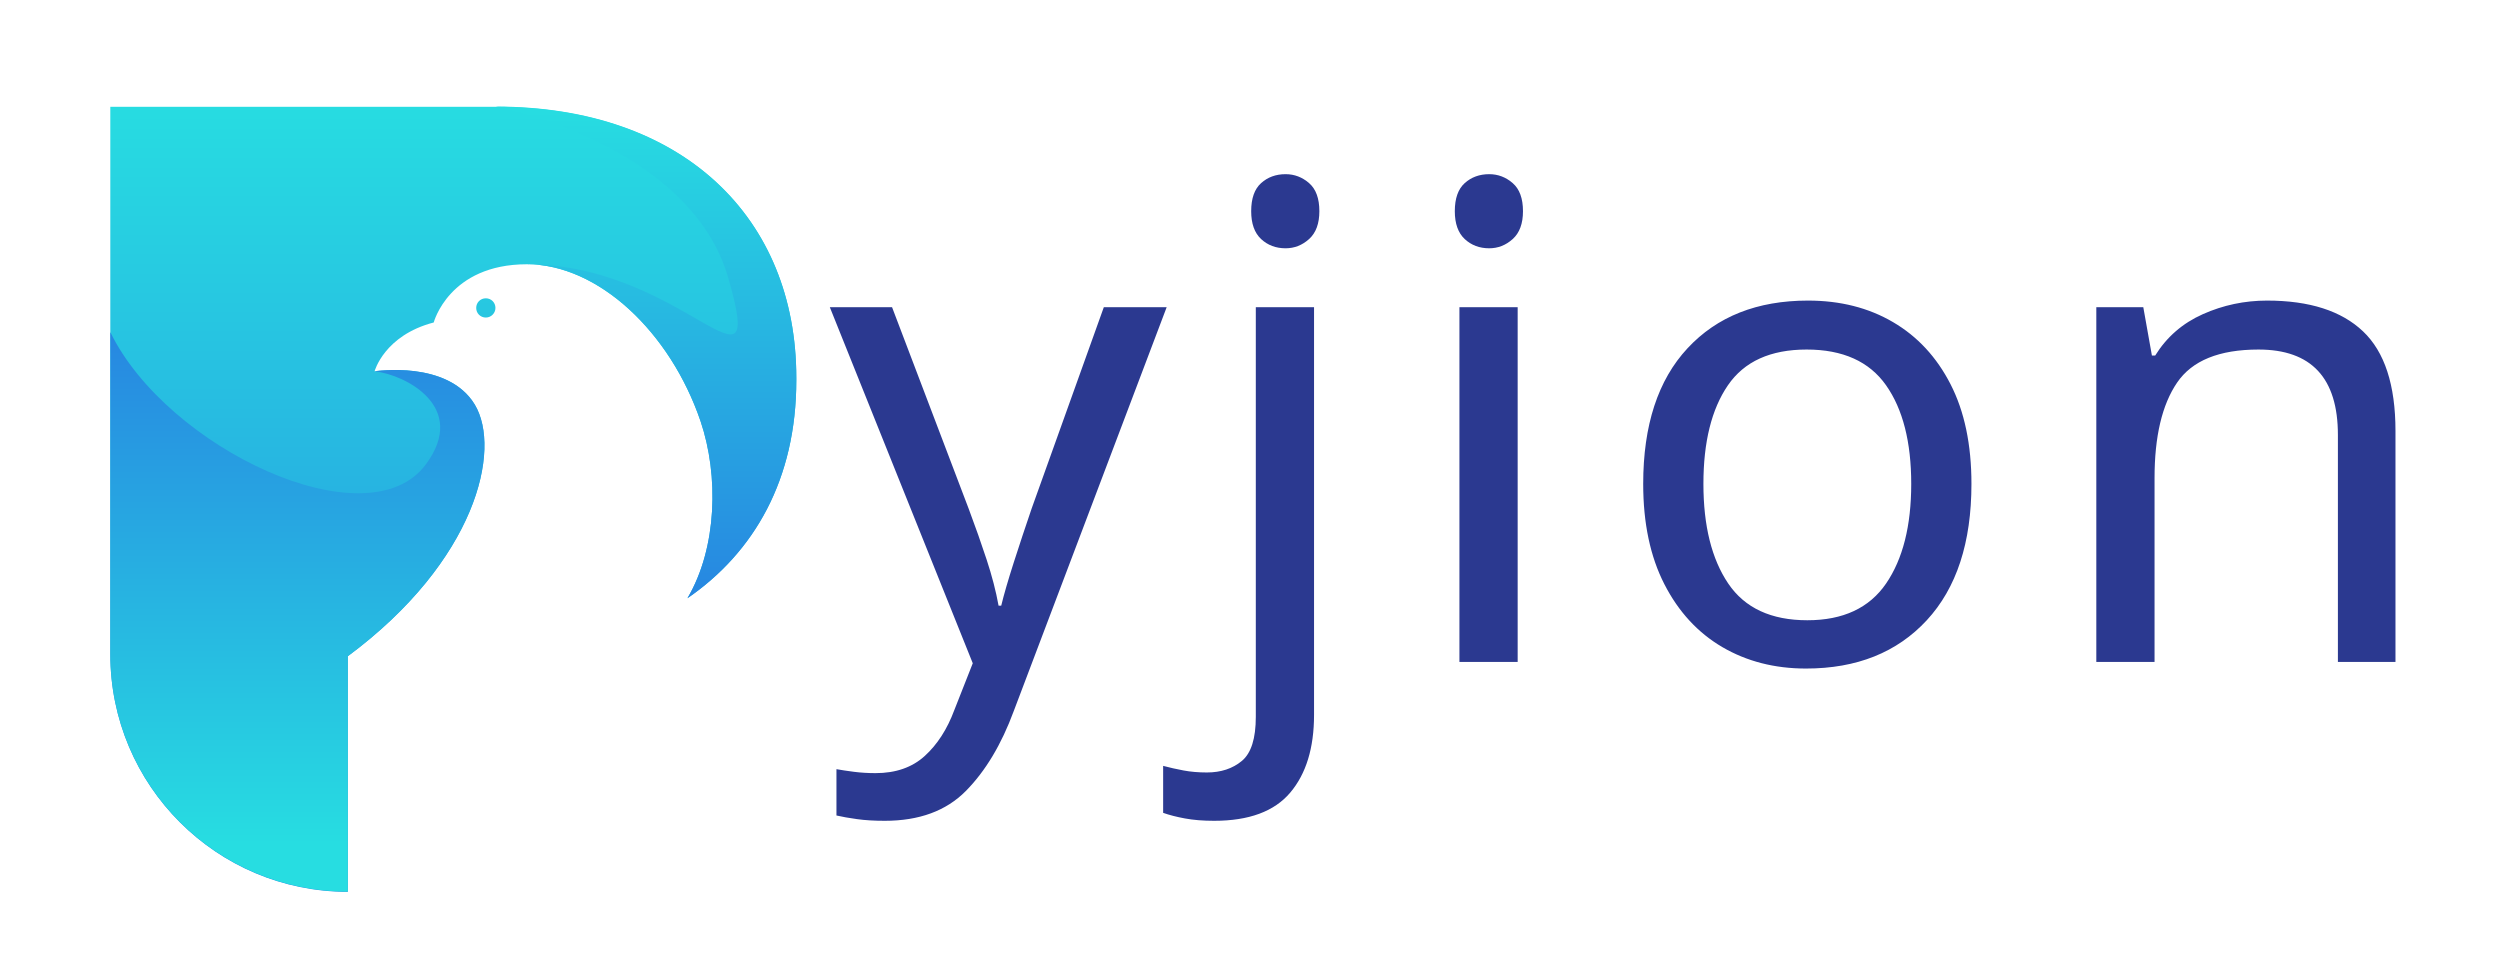
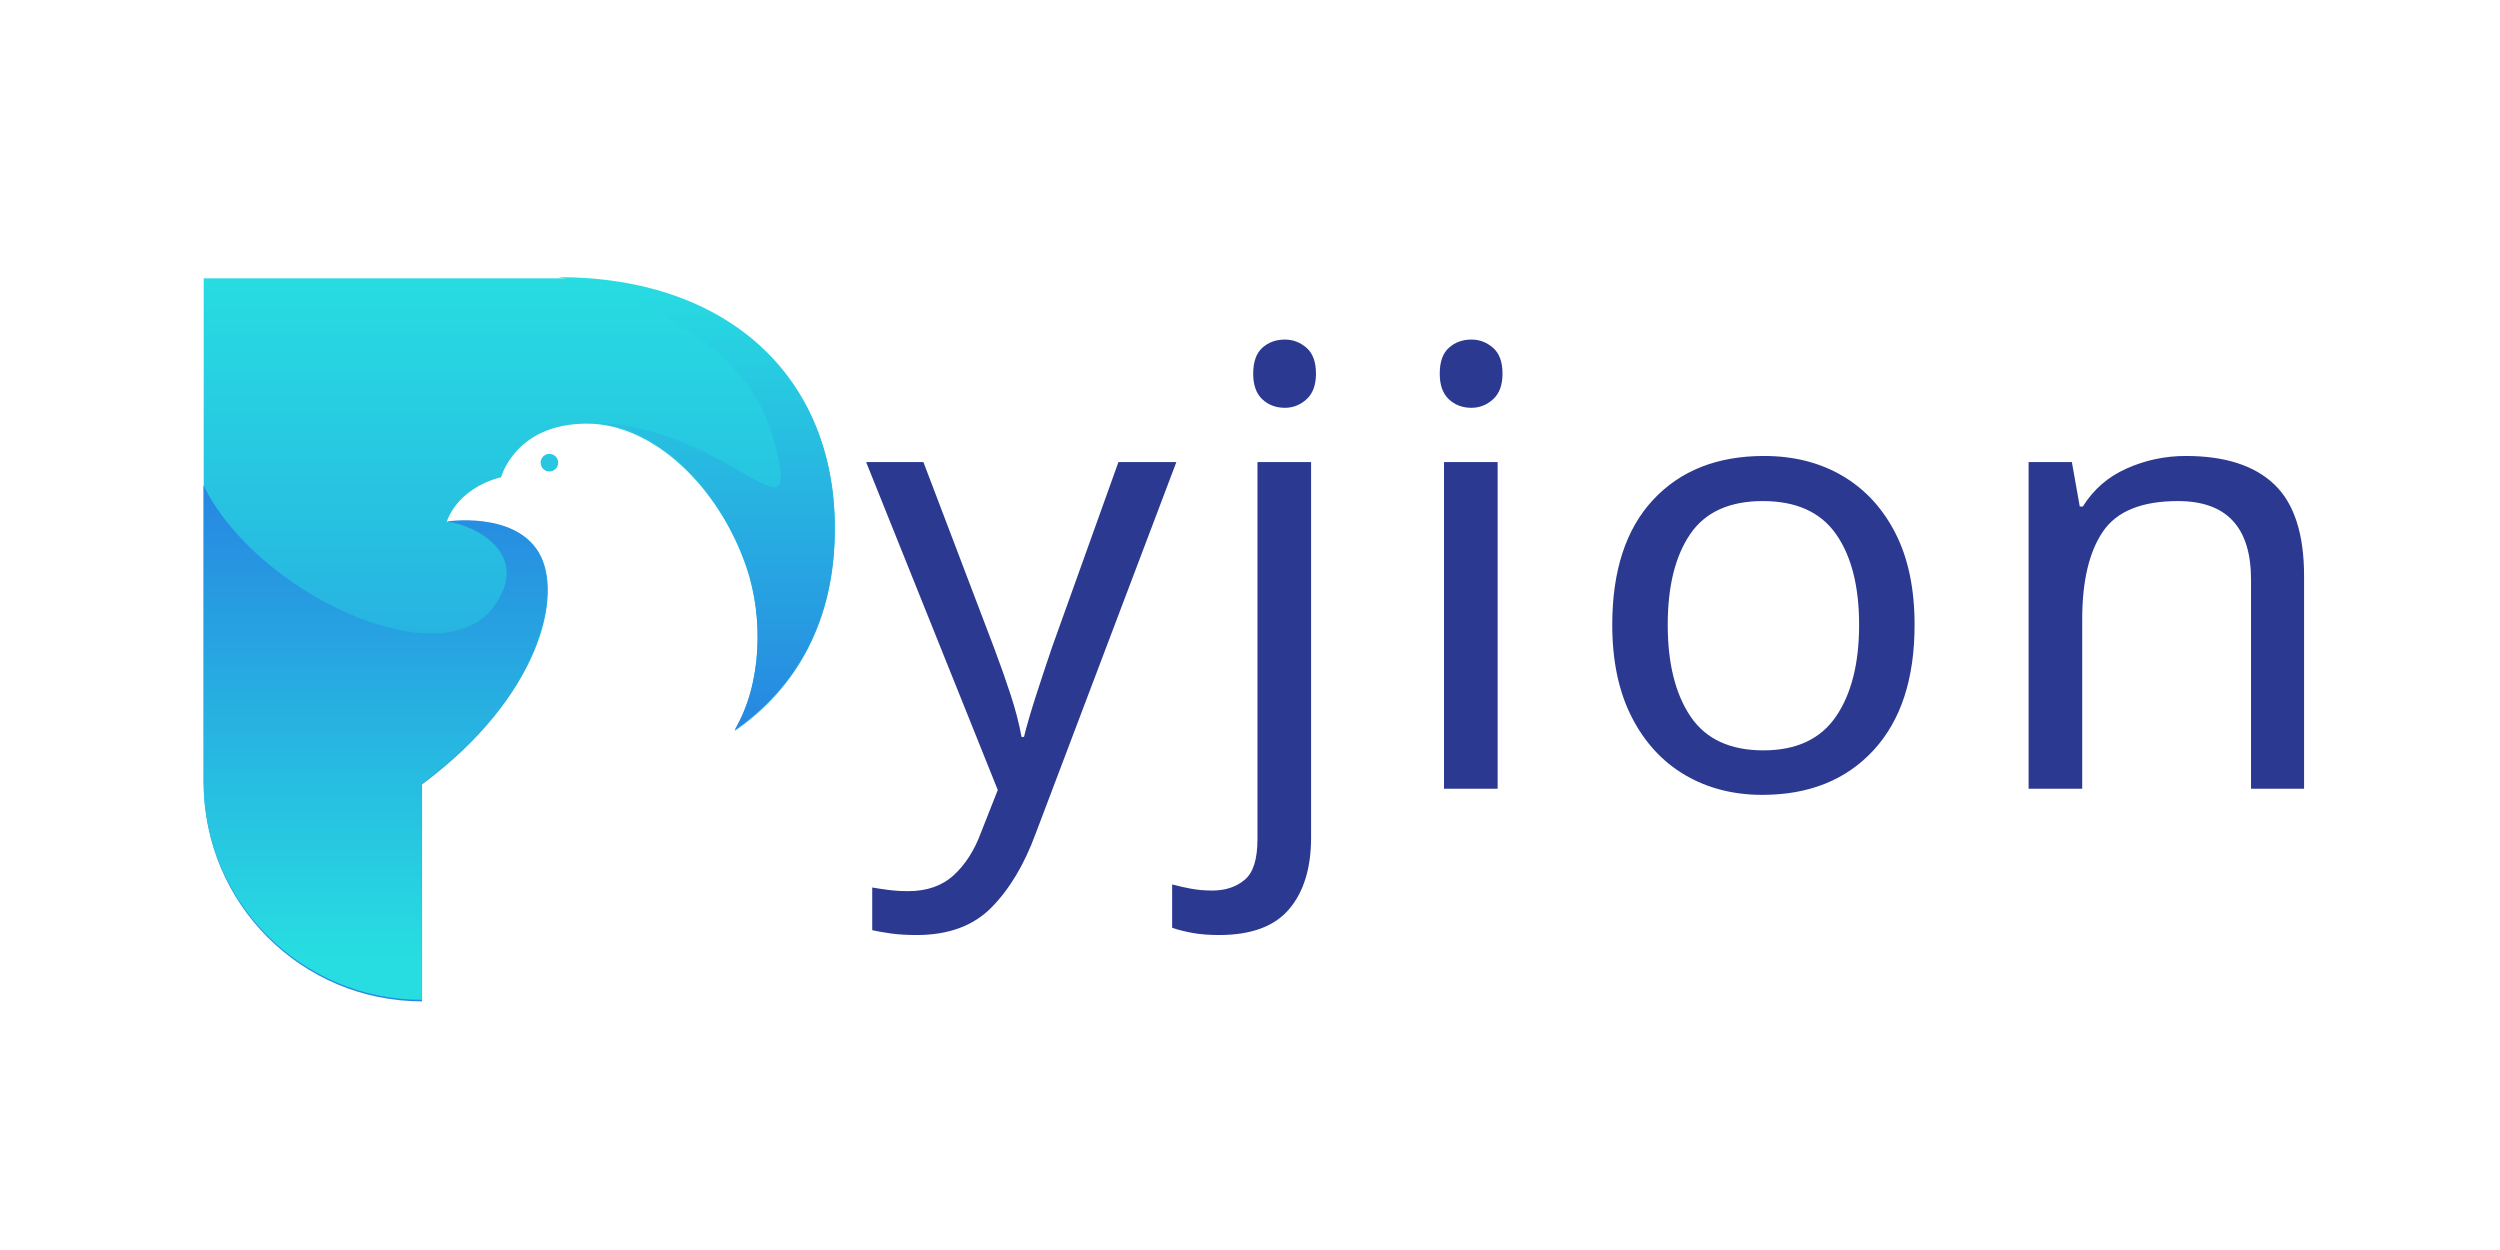
- <svg xmlns="http://www.w3.org/2000/svg" version="1.1" id="Layer_1" x="0px" y="0px" viewBox="0 0 1065.2 406.4" style="enable-background:new 0 0 1065.2 406.4;" xml:space="preserve">
+ <svg xmlns="http://www.w3.org/2000/svg" version="1.1" id="Layer_1" x="0px" y="0px" viewBox="0 0 1280 640" style="enable-background:new 0 0 1280 640;" xml:space="preserve">
  <style type="text/css">
	.st0{fill:url(#SVGID_1_);}
	.st1{fill:url(#SVGID_2_);}
	.st2{fill:url(#SVGID_3_);}
	.st3{fill:url(#SVGID_4_);}
- 	.st4{fill:none;}
- 	.st5{fill:#2B3990;}
- 	.st6{font-family:'Optima-BoldItalic';}
- 	.st7{font-size:282px;}
- 	.st8{letter-spacing:14;}
+ 	.st4{fill:#2B3990;}
+ 	.st5{font-family:'Optima-BoldItalic';}
+ 	.st6{font-size:312.058px;}
+ 	.st7{letter-spacing:15;}
</style>
  <g>
    <g>
-       <linearGradient id="SVGID_1_" gradientUnits="userSpaceOnUse" x1="193.146" y1="40.583" x2="193.146" y2="397.914">
+       <linearGradient id="SVGID_1_" gradientUnits="userSpaceOnUse" x1="265.826" y1="504.507" x2="265.826" y2="109.088" gradientTransform="matrix(1 0 0 -1 0 641.6)">
        <stop offset="0" style="stop-color:#27DDE1" />
        <stop offset="1" style="stop-color:#2786E1" />
      </linearGradient>
-       <path class="st0" d="M211.2,45.5H47v233.3c0,55.9,45.3,101.2,101.2,101.2V279.6c54.7-40.6,65.6-88,54.1-107.2    c-11.5-19.1-42.7-14.2-42.7-14.2s4.1-15.3,25.2-20.8c0,0,6.5-24.8,39.7-24.8c30.3,0,61,28.7,74,66.9c7.8,23.1,7.1,53.9-5.6,75.4    c28.5-19.6,46.4-50.7,46.4-92.9v-1C339.3,92.8,291,45.5,211.2,45.5z" />
-       <linearGradient id="SVGID_2_" gradientUnits="userSpaceOnUse" x1="206.977" y1="40.579" x2="206.977" y2="397.928">
+       <path class="st0" d="M285.7,142.5H104.3v258.2c0,61.9,50,112,111.8,112V401.6c60.5-44.9,72.6-97.4,59.8-118.6    c-12.7-21.1-47.2-15.7-47.2-15.7s4.5-16.9,27.9-23c0,0,7.2-27.4,43.9-27.4c33.5,0,67.5,31.8,81.8,74c8.6,25.6,7.9,59.6-6.2,83.4    c31.5-21.7,51.3-56.1,51.3-102.8v-1.1C427.4,194.9,374,142.5,285.7,142.5z" />
+       <linearGradient id="SVGID_2_" gradientUnits="userSpaceOnUse" x1="281.264" y1="504.954" x2="281.264" y2="109.515" gradientTransform="matrix(1 0 0 -1 0 641.6)">
        <stop offset="0" style="stop-color:#27DDE1" />
        <stop offset="1" style="stop-color:#2786E1" />
      </linearGradient>
-       <path class="st1" d="M207,127.1c-2.3,0-4.1,1.8-4.1,4.1c0,2.3,1.8,4.1,4.1,4.1c2.3,0,4.1-1.9,4.1-4.1    C211.1,128.9,209.3,127.1,207,127.1z" />
+       <path class="st1" d="M281.3,232.4c-2.5,0-4.5,2-4.5,4.5s2,4.5,4.5,4.5c2.5,0,4.5-2.1,4.5-4.5C285.8,234.4,283.8,232.4,281.3,232.4    z" />
    </g>
-     <linearGradient id="SVGID_3_" gradientUnits="userSpaceOnUse" x1="126.71" y1="139.163" x2="126.71" y2="359.725">
+     <linearGradient id="SVGID_3_" gradientUnits="userSpaceOnUse" x1="192.296" y1="395.596" x2="192.296" y2="152.007" gradientTransform="matrix(1 0 0 -1 0 641.6)">
      <stop offset="0" style="stop-color:#2786E1" />
      <stop offset="1" style="stop-color:#27DDE1" />
    </linearGradient>
-     <path class="st2" d="M148.2,379.9V279.6c54.7-40.6,65.6-88,54.1-107.2c-11.5-19.1-42.7-14.2-42.7-14.2c13,1.4,40,15.1,21.9,39.6   C156.7,231.5,71,190.9,47,141.5c0,15.5,0,137.2,0,137.2C47,334.6,92.3,379.9,148.2,379.9z" />
-     <linearGradient id="SVGID_4_" gradientUnits="userSpaceOnUse" x1="275.263" y1="45.457" x2="275.263" y2="254.942">
+     <path class="st2" d="M216,511.9V401.1c60.4-44.8,72.4-97.2,59.7-118.4c-12.7-21.1-47.2-15.7-47.2-15.7   c14.4,1.5,44.2,16.7,24.2,43.7c-27.4,37.2-122-7.6-148.5-62.2c0,17.1,0,151.5,0,151.5C104.3,461.8,154.3,511.9,216,511.9z" />
+     <linearGradient id="SVGID_4_" gradientUnits="userSpaceOnUse" x1="356.567" y1="499.62" x2="356.567" y2="267.789" gradientTransform="matrix(1 0 0 -1 0 641.6)">
      <stop offset="0" style="stop-color:#27DDE1" />
      <stop offset="1" style="stop-color:#2786E1" />
    </linearGradient>
-     <path class="st3" d="M224.5,112.6c30.3,0,61,28.7,74,66.9c7.8,23.1,7.1,53.9-5.6,75.4c28.5-19.6,46.4-50.7,46.4-92.9v-1   c0-68.3-48.3-115.6-128-115.6c0,0,82.5,15.8,99,73C326.8,175.8,291.6,112.6,224.5,112.6z" />
+     <path class="st3" d="M300.4,216.3c33.5,0,67.5,31.8,81.9,74c8.6,25.6,7.9,59.6-6.2,83.4c31.5-21.7,51.3-56.1,51.3-102.8v-1.1   c0-75.6-53.4-127.9-141.6-127.9c0,0,91.3,17.5,109.6,80.8C413.6,286.3,374.6,216.3,300.4,216.3z" />
  </g>
-   <rect x="353.3" y="70.3" class="st4" width="1438.7" height="284.8" />
-   <text transform="matrix(1 0 0 1 353.2863 282.0412)" class="st5 st6 st7 st8">yjion</text>
+   <text transform="matrix(1 0 0 1 443.1429 403.8443)" class="st4 st5 st6 st7">yjion</text>
</svg>
